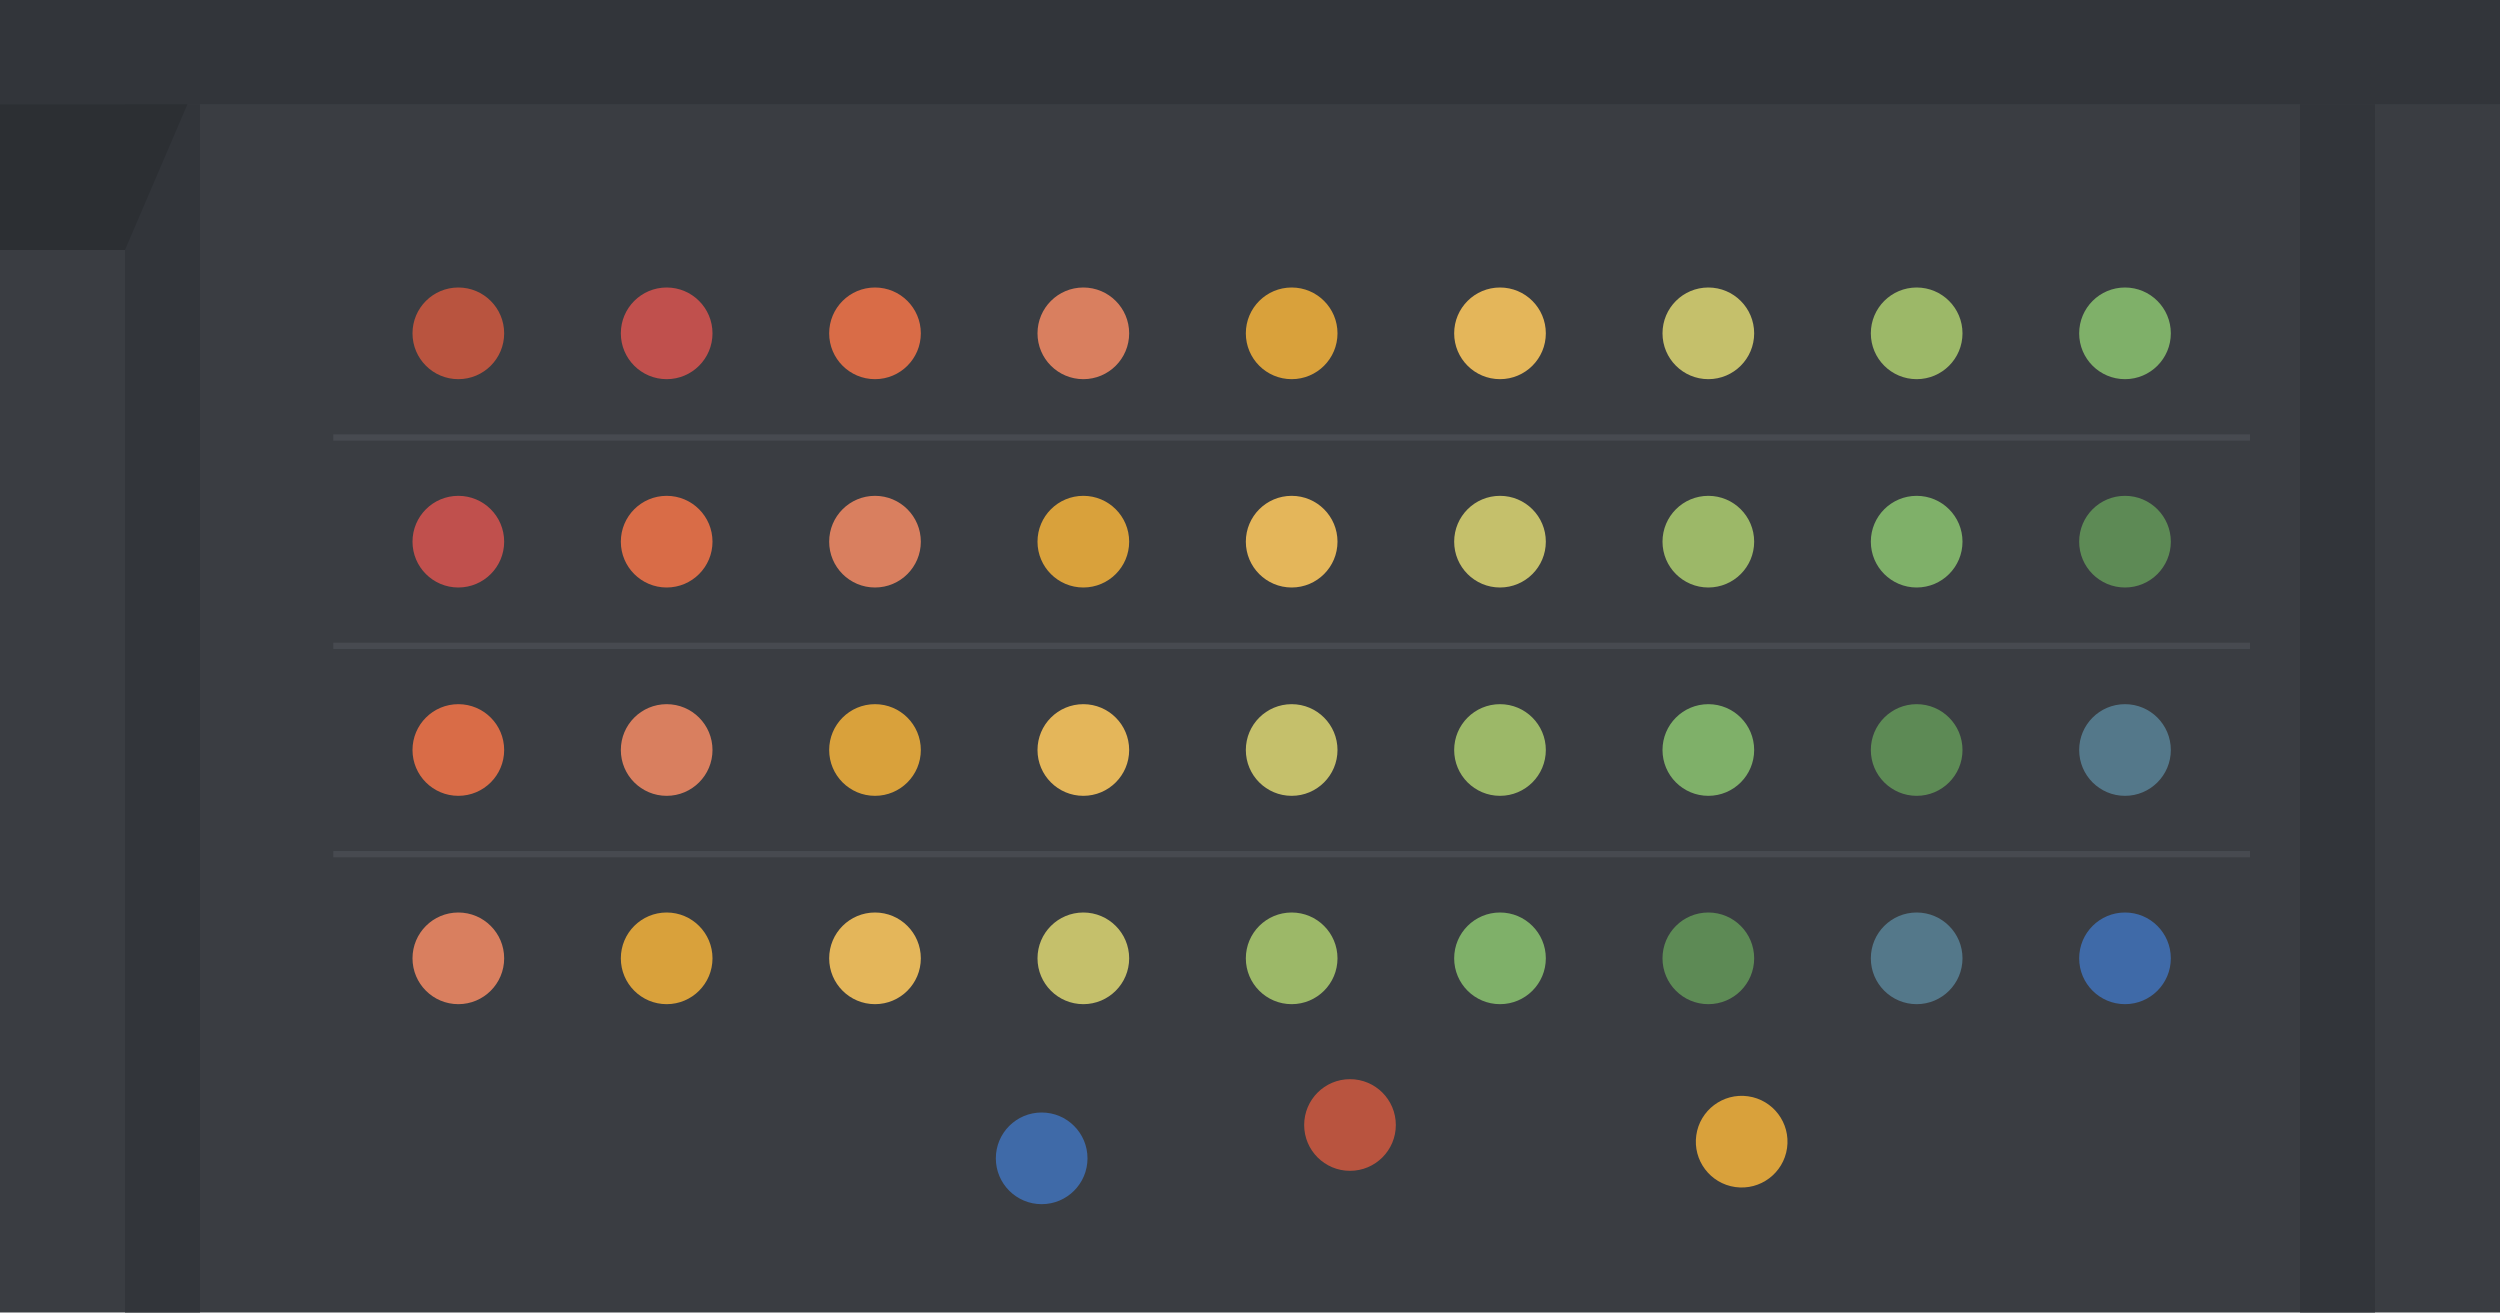
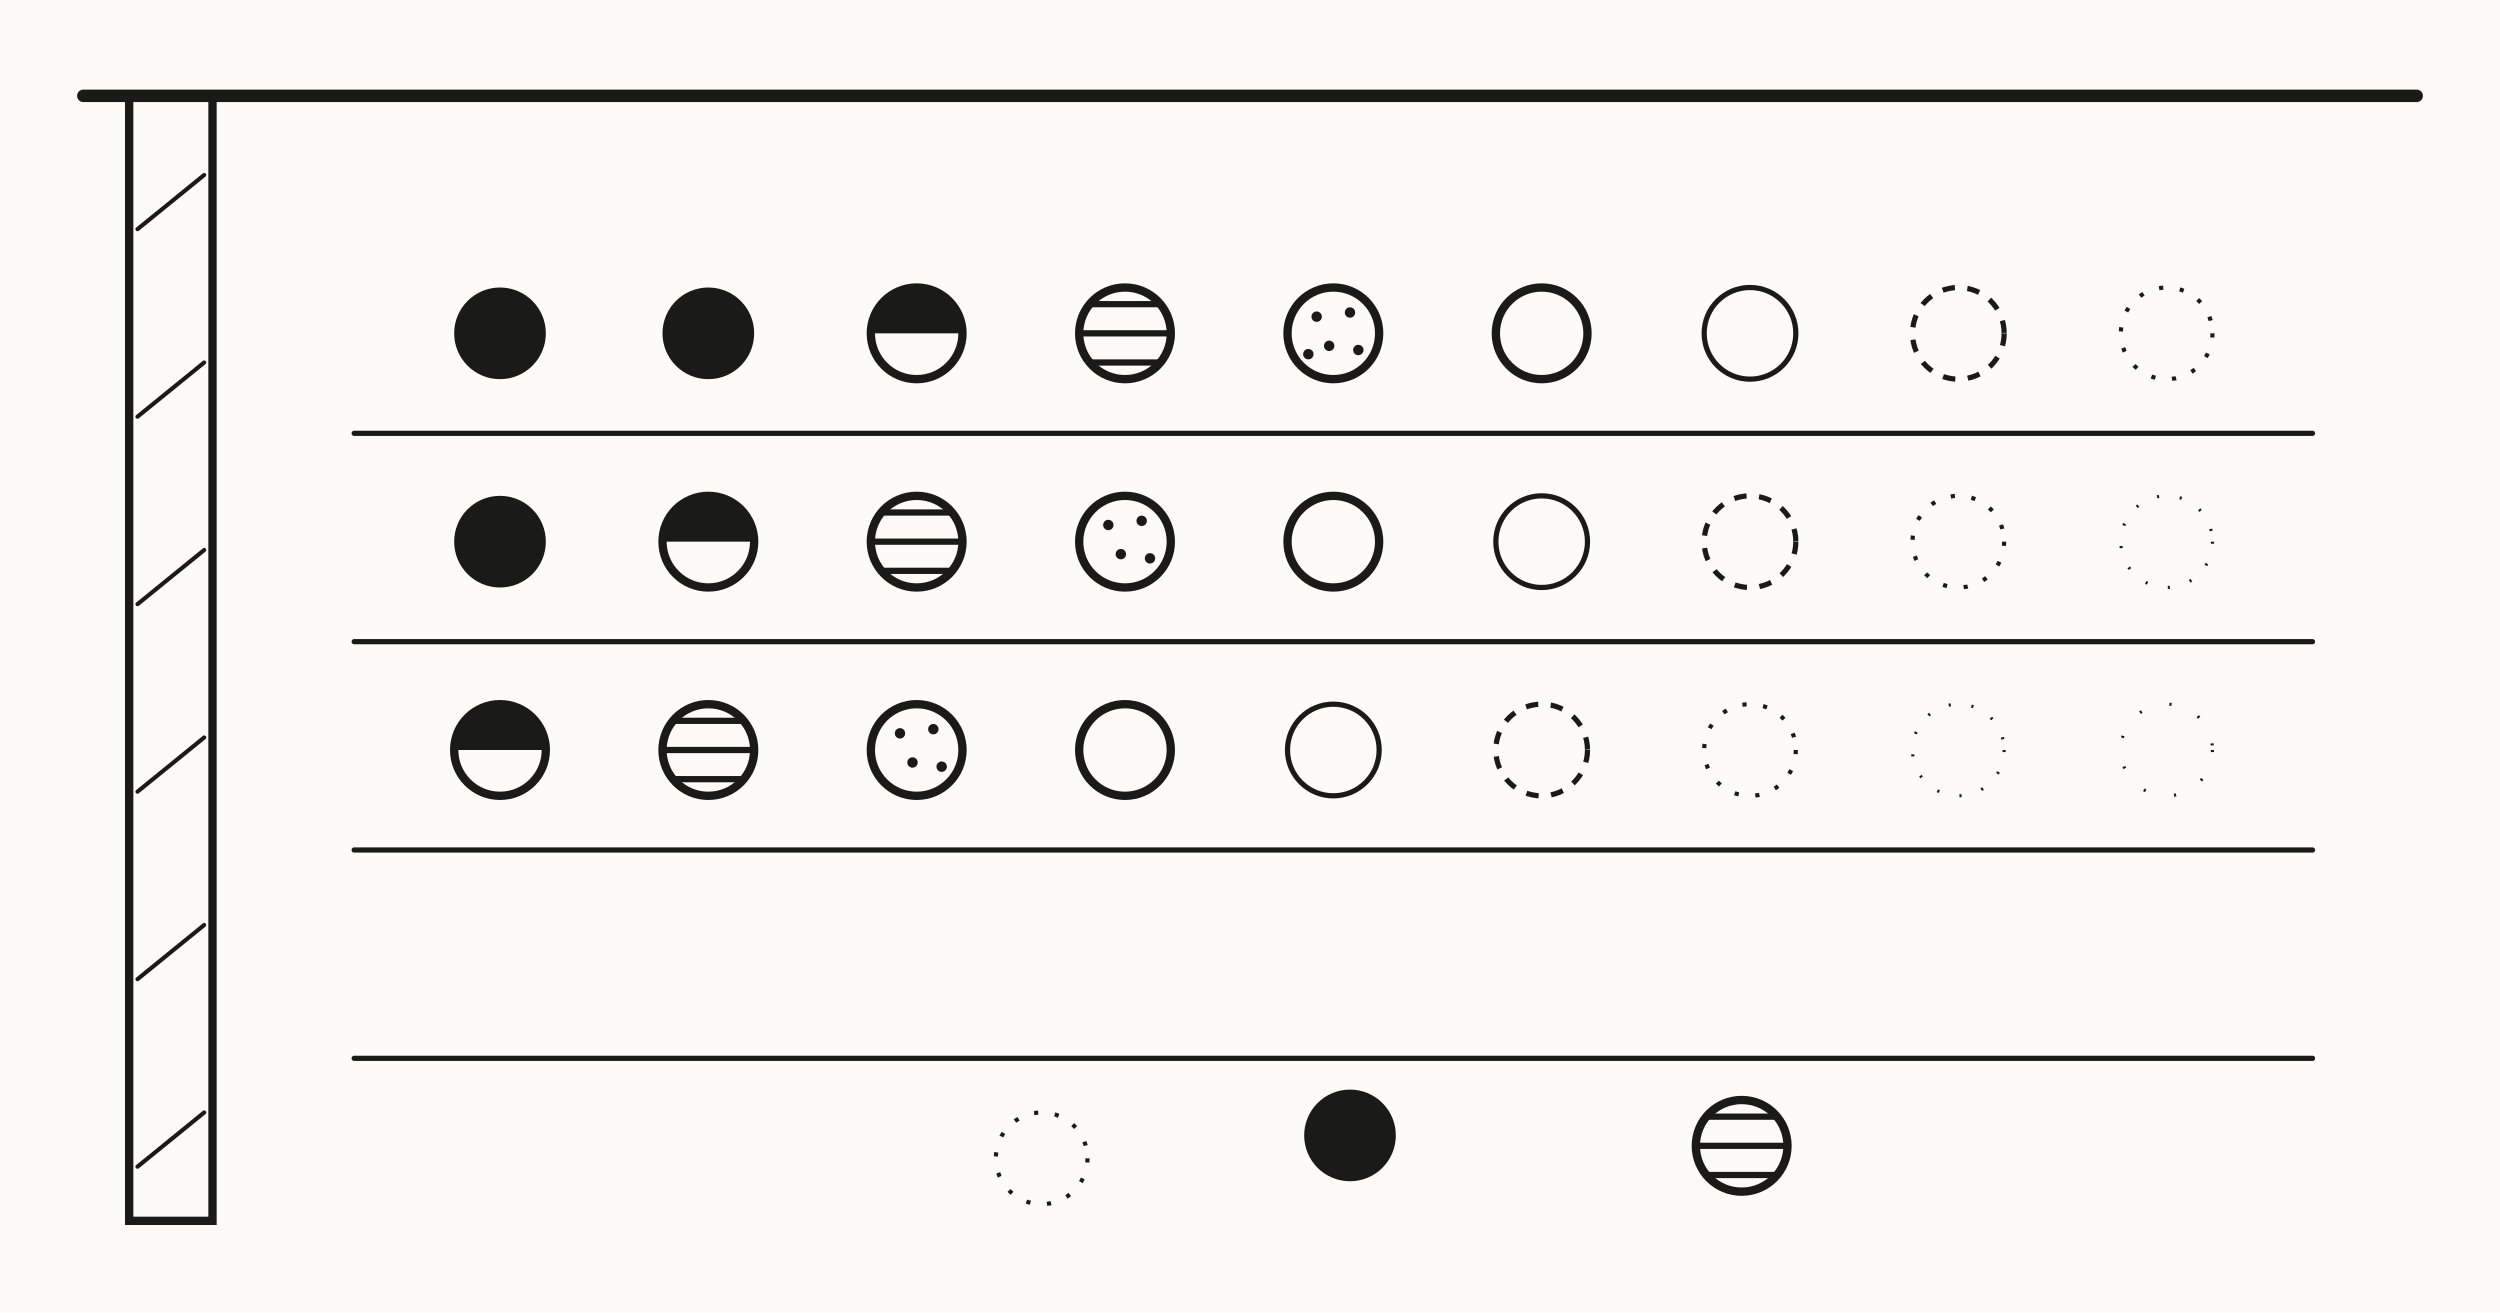
<svg xmlns="http://www.w3.org/2000/svg" viewBox="0 0 1200 630">
-   <rect width="1200" height="630" fill="#3a3d42" />
-   <rect y="0" width="1200" height="50" fill="#32353a" />
-   <rect x="60" y="50" width="36" height="580" fill="#32353a" />
-   <rect x="1104" y="50" width="36" height="580" fill="#32353a" />
-   <polygon points="0,50 90,50 60,120 0,120" fill="#2c2f33" />
-   <g>
-     <circle cx="220" cy="160" r="22" fill="#b9543f" />
-     <circle cx="320" cy="160" r="22" fill="#c0504d" />
-     <circle cx="420" cy="160" r="22" fill="#d96c47" />
-     <circle cx="520" cy="160" r="22" fill="#d97f5f" />
-     <circle cx="620" cy="160" r="22" fill="#d9a13b" />
-     <circle cx="720" cy="160" r="22" fill="#e4b65a" />
-     <circle cx="820" cy="160" r="22" fill="#c5c06b" />
-     <circle cx="920" cy="160" r="22" fill="#9cb868" />
-     <circle cx="1020" cy="160" r="22" fill="#7fb069" />
-     <circle cx="220" cy="260" r="22" fill="#c0504d" />
-     <circle cx="320" cy="260" r="22" fill="#d96c47" />
-     <circle cx="420" cy="260" r="22" fill="#d97f5f" />
-     <circle cx="520" cy="260" r="22" fill="#d9a13b" />
-     <circle cx="620" cy="260" r="22" fill="#e4b65a" />
-     <circle cx="720" cy="260" r="22" fill="#c5c06b" />
-     <circle cx="820" cy="260" r="22" fill="#9cb868" />
-     <circle cx="920" cy="260" r="22" fill="#7fb069" />
-     <circle cx="1020" cy="260" r="22" fill="#5d8a55" />
-     <circle cx="220" cy="360" r="22" fill="#d96c47" />
-     <circle cx="320" cy="360" r="22" fill="#d97f5f" />
-     <circle cx="420" cy="360" r="22" fill="#d9a13b" />
-     <circle cx="520" cy="360" r="22" fill="#e4b65a" />
-     <circle cx="620" cy="360" r="22" fill="#c5c06b" />
-     <circle cx="720" cy="360" r="22" fill="#9cb868" />
-     <circle cx="820" cy="360" r="22" fill="#7fb069" />
-     <circle cx="920" cy="360" r="22" fill="#5d8a55" />
-     <circle cx="1020" cy="360" r="22" fill="#54788a" />
-     <circle cx="220" cy="460" r="22" fill="#d97f5f" />
-     <circle cx="320" cy="460" r="22" fill="#d9a13b" />
-     <circle cx="420" cy="460" r="22" fill="#e4b65a" />
-     <circle cx="520" cy="460" r="22" fill="#c5c06b" />
-     <circle cx="620" cy="460" r="22" fill="#9cb868" />
-     <circle cx="720" cy="460" r="22" fill="#7fb069" />
-     <circle cx="820" cy="460" r="22" fill="#5d8a55" />
-     <circle cx="920" cy="460" r="22" fill="#54788a" />
-     <circle cx="1020" cy="460" r="22" fill="#3f6aa8" />
+   <rect width="1200" height="630" fill="#fcfbf7" />
+   <g stroke="#1a1a18" fill="none" stroke-linecap="round">
+     <line x1="40" y1="46" x2="1160" y2="46" stroke-width="6" />
+     <rect x="62" y="46" width="40" height="540" stroke-width="4" />
+     <g stroke-width="2">
+       <line x1="66" y1="110" x2="98" y2="84" />
+       <line x1="66" y1="200" x2="98" y2="174" />
+       <line x1="66" y1="290" x2="98" y2="264" />
+       <line x1="66" y1="380" x2="98" y2="354" />
+       <line x1="66" y1="470" x2="98" y2="444" />
+       <line x1="66" y1="560" x2="98" y2="534" />
+     </g>
+     <g stroke-width="2.5">
+       <line x1="170" y1="208" x2="1110" y2="208" />
+       <line x1="170" y1="308" x2="1110" y2="308" />
+       <line x1="170" y1="408" x2="1110" y2="408" />
+       <line x1="170" y1="508" x2="1110" y2="508" />
+     </g>
  </g>
  <g>
-     <circle cx="648" cy="540" r="22" fill="#b9543f" />
-     <circle cx="500" cy="556" r="22" fill="#3f6aa8" />
-     <circle cx="836" cy="548" r="22" fill="#d9a13b" transform="rotate(8 836 548)" />
+     <circle cx="240" cy="160" r="22" fill="#1a1a18" />
+     <circle cx="340" cy="160" r="22" fill="#1a1a18" />
+     <circle cx="440" cy="160" r="22" fill="none" stroke="#1a1a18" stroke-width="4" />
+     <path d="M418 160 a22 22 0 0 1 44 0z" fill="#1a1a18" />
+     <circle cx="540" cy="160" r="22" fill="none" stroke="#1a1a18" stroke-width="4" />
+     <g stroke="#1a1a18" stroke-width="3">
+       <line x1="524" y1="146" x2="556" y2="146" />
+       <line x1="519" y1="160" x2="561" y2="160" />
+       <line x1="524" y1="174" x2="556" y2="174" />
+     </g>
+     <circle cx="640" cy="160" r="22" fill="none" stroke="#1a1a18" stroke-width="4" />
+     <g fill="#1a1a18">
+       <circle cx="632" cy="152" r="2.5" />
+       <circle cx="648" cy="150" r="2.5" />
+       <circle cx="638" cy="166" r="2.5" />
+       <circle cx="652" cy="168" r="2.5" />
+       <circle cx="628" cy="170" r="2.5" />
+     </g>
+     <circle cx="740" cy="160" r="22" fill="none" stroke="#1a1a18" stroke-width="4" />
+     <circle cx="840" cy="160" r="22" fill="none" stroke="#1a1a18" stroke-width="2.5" />
+     <circle cx="940" cy="160" r="22" fill="none" stroke="#1a1a18" stroke-width="2.5" stroke-dasharray="6 6" />
+     <circle cx="1040" cy="160" r="22" fill="none" stroke="#1a1a18" stroke-width="2" stroke-dasharray="2 8" />
  </g>
-   <g fill="none" stroke="#4a4e54" stroke-width="3" opacity="0.8">
-     <line x1="160" y1="210" x2="1080" y2="210" />
-     <line x1="160" y1="310" x2="1080" y2="310" />
-     <line x1="160" y1="410" x2="1080" y2="410" />
+   <g>
+     <circle cx="240" cy="260" r="22" fill="#1a1a18" />
+     <circle cx="340" cy="260" r="22" fill="none" stroke="#1a1a18" stroke-width="4" />
+     <path d="M318 260 a22 22 0 0 1 44 0z" fill="#1a1a18" />
+     <circle cx="440" cy="260" r="22" fill="none" stroke="#1a1a18" stroke-width="4" />
+     <g stroke="#1a1a18" stroke-width="3">
+       <line x1="424" y1="246" x2="456" y2="246" />
+       <line x1="419" y1="260" x2="461" y2="260" />
+       <line x1="424" y1="274" x2="456" y2="274" />
+     </g>
+     <circle cx="540" cy="260" r="22" fill="none" stroke="#1a1a18" stroke-width="4" />
+     <g fill="#1a1a18">
+       <circle cx="532" cy="252" r="2.5" />
+       <circle cx="548" cy="250" r="2.5" />
+       <circle cx="538" cy="266" r="2.5" />
+       <circle cx="552" cy="268" r="2.5" />
+     </g>
+     <circle cx="640" cy="260" r="22" fill="none" stroke="#1a1a18" stroke-width="4" />
+     <circle cx="740" cy="260" r="22" fill="none" stroke="#1a1a18" stroke-width="2.5" />
+     <circle cx="840" cy="260" r="22" fill="none" stroke="#1a1a18" stroke-width="2.5" stroke-dasharray="6 6" />
+     <circle cx="940" cy="260" r="22" fill="none" stroke="#1a1a18" stroke-width="2" stroke-dasharray="2 8" />
+     <circle cx="1040" cy="260" r="22" fill="none" stroke="#1a1a18" stroke-width="1.5" stroke-dasharray="1 10" />
+   </g>
+   <g>
+     <circle cx="240" cy="360" r="22" fill="none" stroke="#1a1a18" stroke-width="4" />
+     <path d="M218 360 a22 22 0 0 1 44 0z" fill="#1a1a18" />
+     <circle cx="340" cy="360" r="22" fill="none" stroke="#1a1a18" stroke-width="4" />
+     <g stroke="#1a1a18" stroke-width="3">
+       <line x1="324" y1="346" x2="356" y2="346" />
+       <line x1="319" y1="360" x2="361" y2="360" />
+       <line x1="324" y1="374" x2="356" y2="374" />
+     </g>
+     <circle cx="440" cy="360" r="22" fill="none" stroke="#1a1a18" stroke-width="4" />
+     <g fill="#1a1a18">
+       <circle cx="432" cy="352" r="2.5" />
+       <circle cx="448" cy="350" r="2.5" />
+       <circle cx="438" cy="366" r="2.5" />
+       <circle cx="452" cy="368" r="2.5" />
+     </g>
+     <circle cx="540" cy="360" r="22" fill="none" stroke="#1a1a18" stroke-width="4" />
+     <circle cx="640" cy="360" r="22" fill="none" stroke="#1a1a18" stroke-width="2.5" />
+     <circle cx="740" cy="360" r="22" fill="none" stroke="#1a1a18" stroke-width="2.5" stroke-dasharray="6 6" />
+     <circle cx="840" cy="360" r="22" fill="none" stroke="#1a1a18" stroke-width="2" stroke-dasharray="2 8" />
+     <circle cx="940" cy="360" r="22" fill="none" stroke="#1a1a18" stroke-width="1.5" stroke-dasharray="1 10" />
+     <circle cx="1040" cy="360" r="22" fill="none" stroke="#1a1a18" stroke-width="1.5" stroke-dasharray="1 14" />
+   </g>
+   <g>
+     <circle cx="648" cy="545" r="22" fill="#1a1a18" />
+     <circle cx="500" cy="556" r="22" fill="none" stroke="#1a1a18" stroke-width="2" stroke-dasharray="2 8" />
+     <circle cx="836" cy="550" r="22" fill="none" stroke="#1a1a18" stroke-width="4" />
+     <g stroke="#1a1a18" stroke-width="3">
+       <line x1="820" y1="536" x2="852" y2="536" />
+       <line x1="815" y1="550" x2="857" y2="550" />
+       <line x1="820" y1="564" x2="852" y2="564" />
+     </g>
  </g>
</svg>
